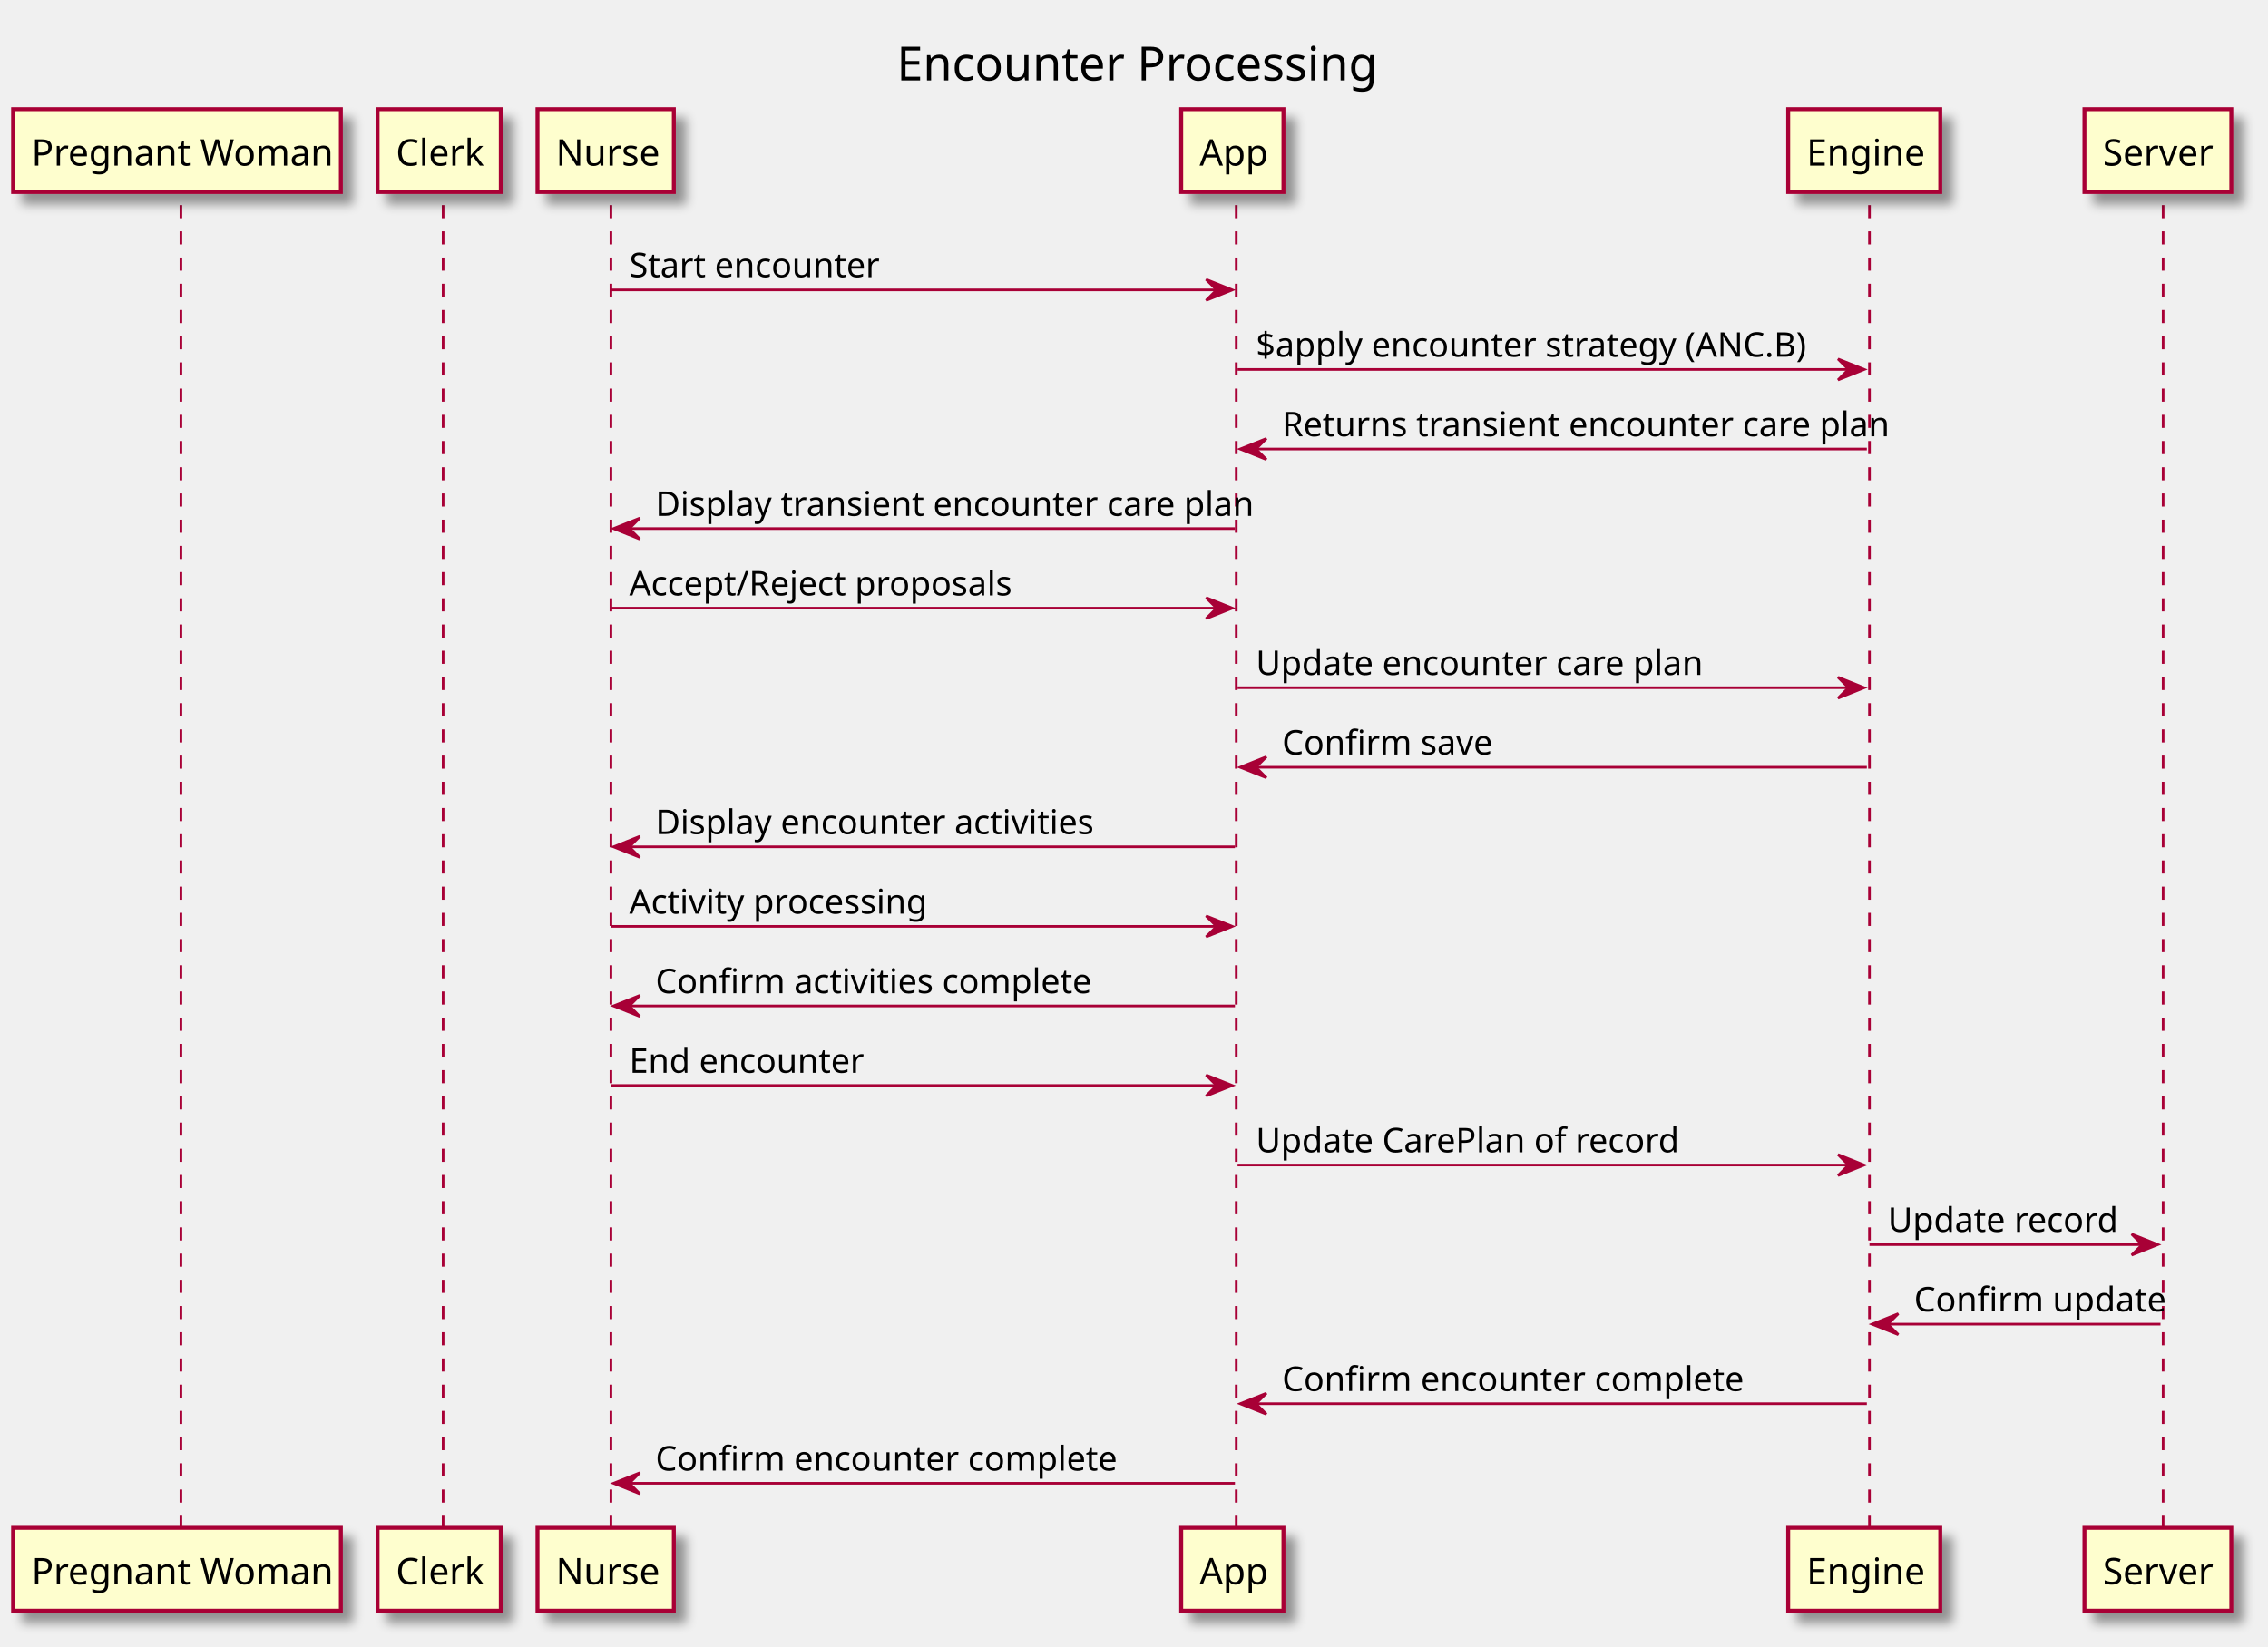
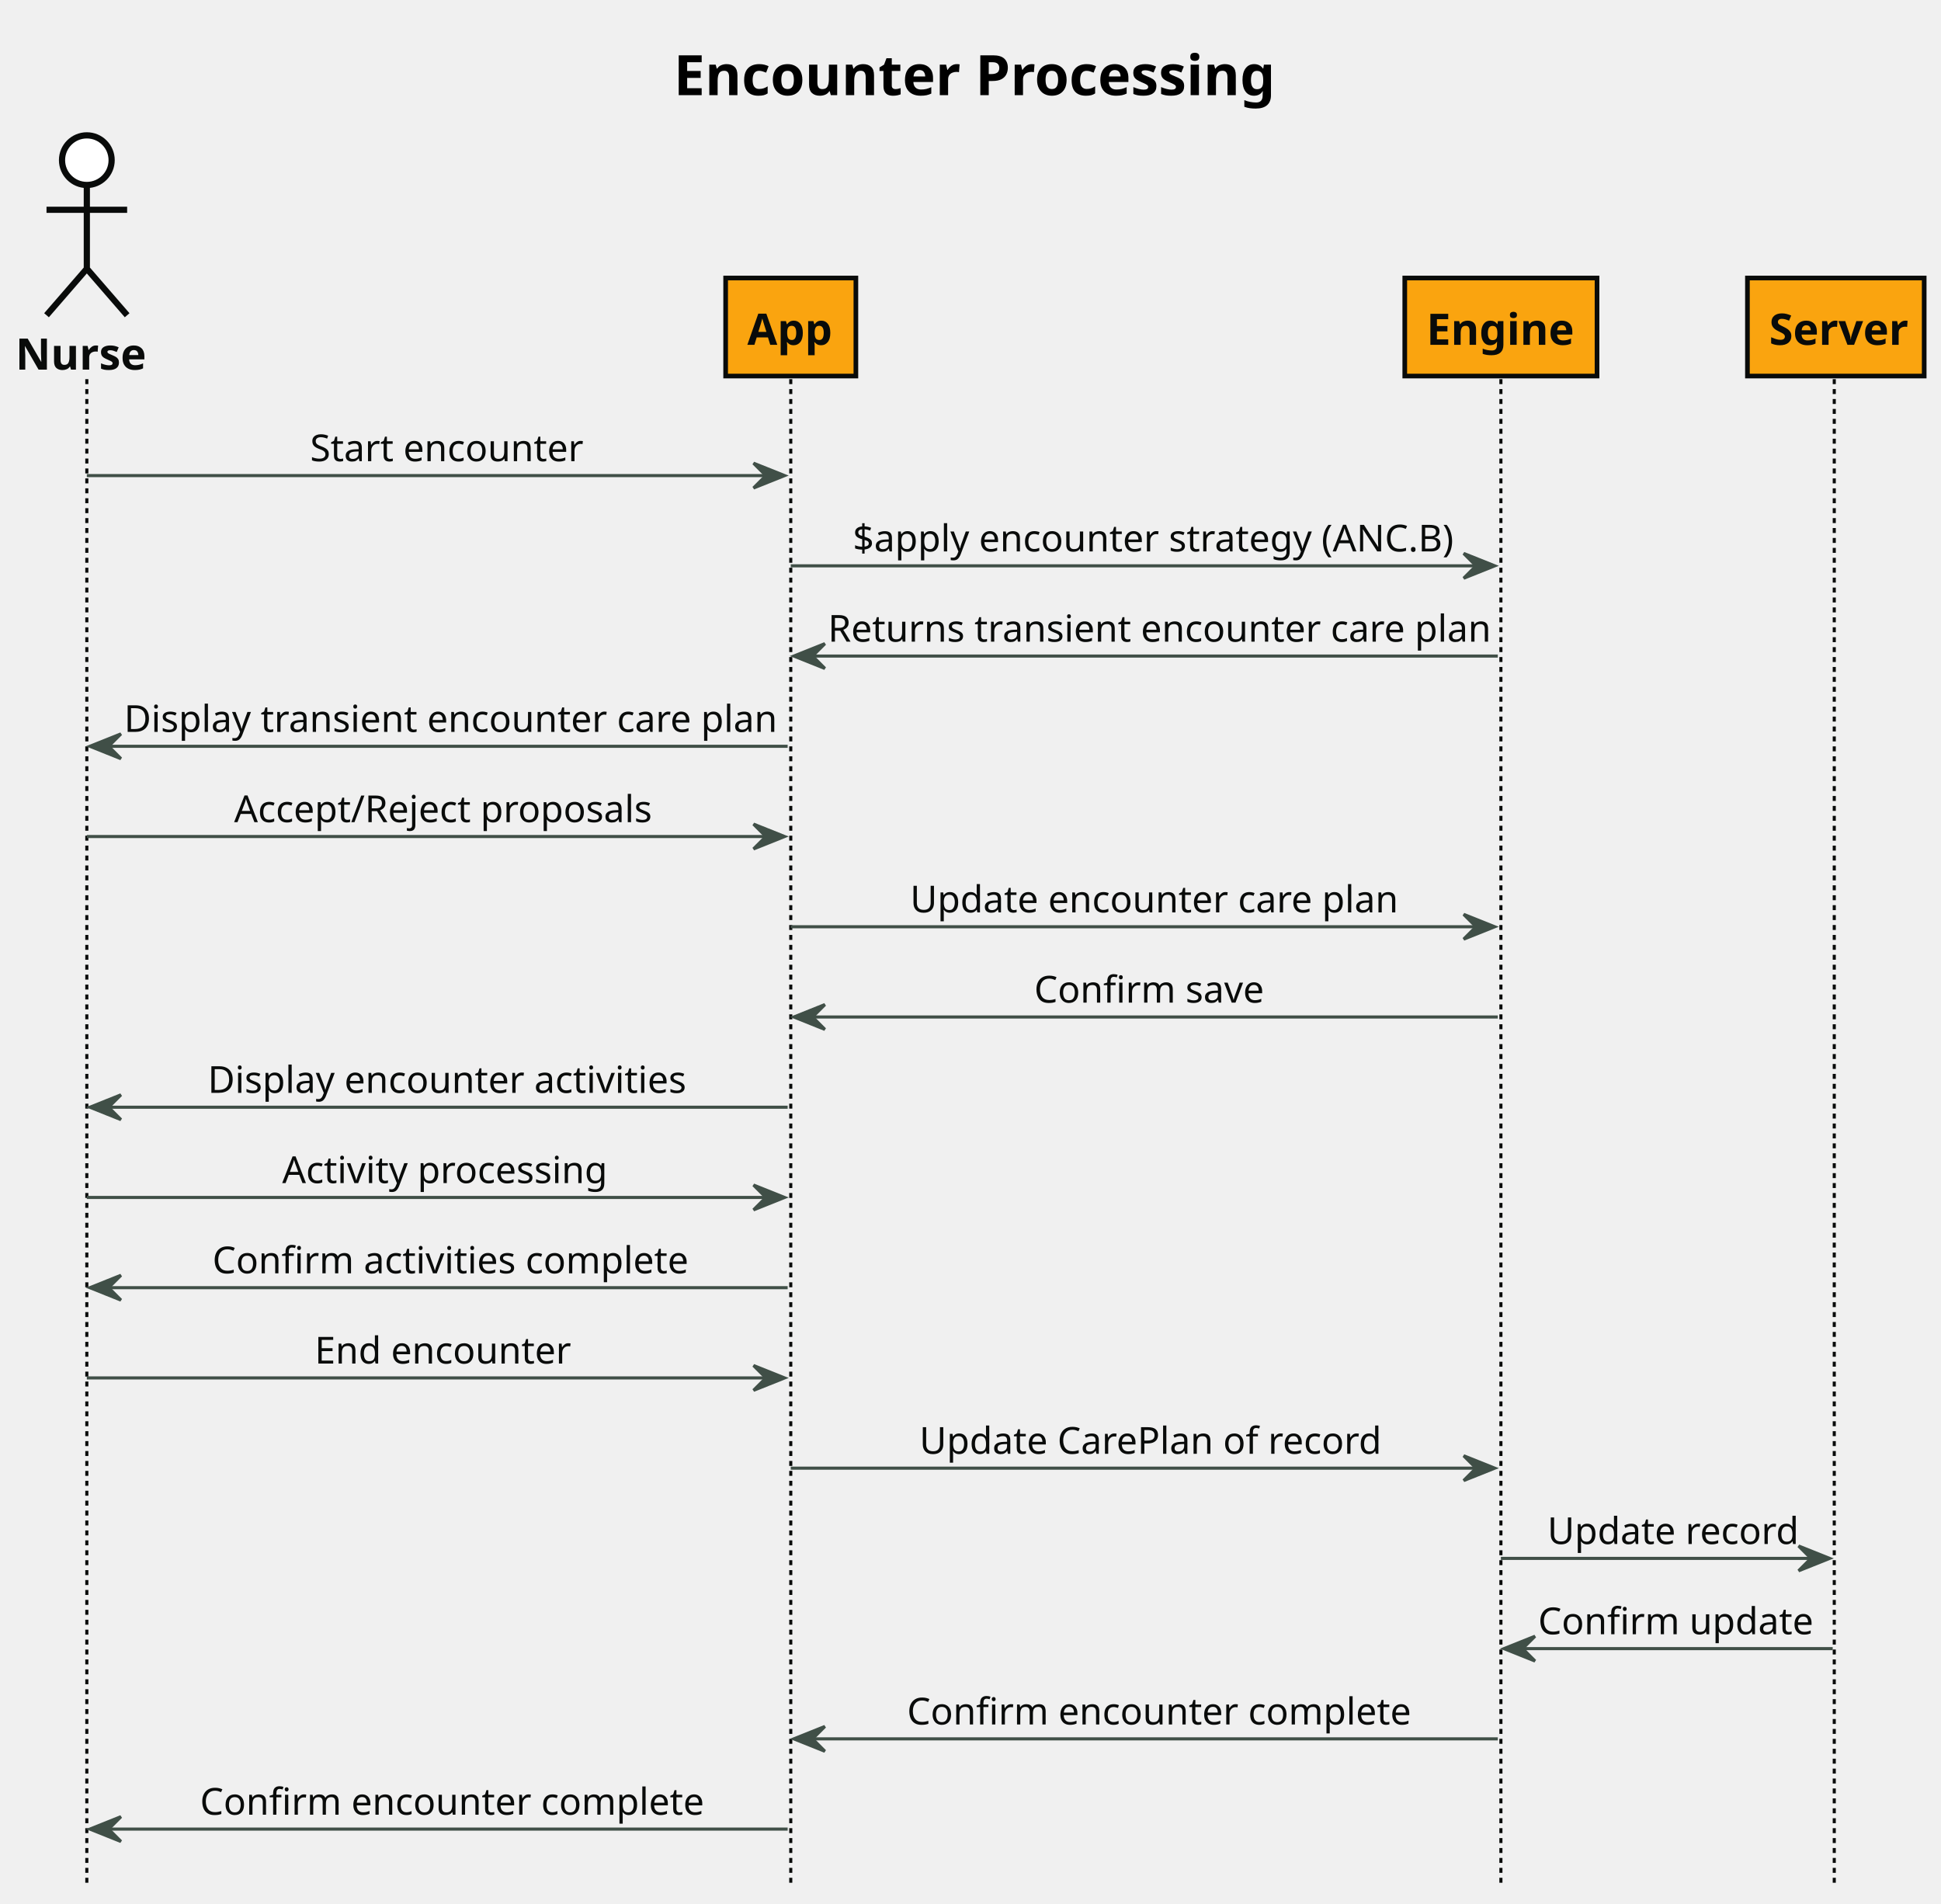
- <svg xmlns="http://www.w3.org/2000/svg" contentScriptType="application/ecmascript" contentStyleType="text/css" height="628px" preserveAspectRatio="none" style="width:865px;height:628px;background:#FFFFFF;" version="1.1" viewBox="0 0 865 628" width="865px" zoomAndPan="magnify">
-   <defs>
-     <filter height="300%" id="fr5xbv031o2fb" width="300%" x="-1" y="-1">
-       <feGaussianBlur result="blurOut" stdDeviation="2.0" />
-       <feColorMatrix in="blurOut" result="blurOut2" type="matrix" values="0 0 0 0 0 0 0 0 0 0 0 0 0 0 0 0 0 0 .4 0" />
-       <feOffset dx="4.0" dy="4.0" in="blurOut2" result="blurOut3" />
-       <feBlend in="SourceGraphic" in2="blurOut3" mode="normal" />
-     </filter>
-   </defs>
+ <svg xmlns="http://www.w3.org/2000/svg" contentScriptType="application/ecmascript" contentStyleType="text/css" height="1918.75px" preserveAspectRatio="none" style="width:1956px;height:1918px;background:#FFFFFF;" version="1.1" viewBox="0 0 1956 1918" width="1956.25px" zoomAndPan="magnify">
+   <defs />
  <g>
-     <text fill="#000000" font-family="sans-serif" font-size="18" lengthAdjust="spacing" textLength="176" x="342" y="30.686">Encounter Processing</text>
-     <line style="stroke:#A80036;stroke-width:1.0;stroke-dasharray:5.0,5.0;" x1="69" x2="69" y1="78.25" y2="583.875" />
-     <line style="stroke:#A80036;stroke-width:1.0;stroke-dasharray:5.0,5.0;" x1="169" x2="169" y1="78.25" y2="583.875" />
-     <line style="stroke:#A80036;stroke-width:1.0;stroke-dasharray:5.0,5.0;" x1="233" x2="233" y1="78.25" y2="583.875" />
-     <line style="stroke:#A80036;stroke-width:1.0;stroke-dasharray:5.0,5.0;" x1="471.5" x2="471.5" y1="78.25" y2="583.875" />
-     <line style="stroke:#A80036;stroke-width:1.0;stroke-dasharray:5.0,5.0;" x1="713" x2="713" y1="78.25" y2="583.875" />
-     <line style="stroke:#A80036;stroke-width:1.0;stroke-dasharray:5.0,5.0;" x1="825" x2="825" y1="78.25" y2="583.875" />
-     <rect fill="#FEFECE" filter="url(#fr5xbv031o2fb)" height="31.609" style="stroke:#A80036;stroke-width:1.5;" width="125" x="5" y="41.641" />
-     <text fill="#000000" font-family="sans-serif" font-size="14" lengthAdjust="spacing" textLength="111" x="12" y="63.174">Pregnant Woman</text>
-     <rect fill="#FEFECE" filter="url(#fr5xbv031o2fb)" height="31.609" style="stroke:#A80036;stroke-width:1.5;" width="125" x="5" y="582.875" />
-     <text fill="#000000" font-family="sans-serif" font-size="14" lengthAdjust="spacing" textLength="111" x="12" y="604.408">Pregnant Woman</text>
-     <rect fill="#FEFECE" filter="url(#fr5xbv031o2fb)" height="31.609" style="stroke:#A80036;stroke-width:1.5;" width="47" x="144" y="41.641" />
-     <text fill="#000000" font-family="sans-serif" font-size="14" lengthAdjust="spacing" textLength="33" x="151" y="63.174">Clerk</text>
-     <rect fill="#FEFECE" filter="url(#fr5xbv031o2fb)" height="31.609" style="stroke:#A80036;stroke-width:1.5;" width="47" x="144" y="582.875" />
-     <text fill="#000000" font-family="sans-serif" font-size="14" lengthAdjust="spacing" textLength="33" x="151" y="604.408">Clerk</text>
-     <rect fill="#FEFECE" filter="url(#fr5xbv031o2fb)" height="31.609" style="stroke:#A80036;stroke-width:1.5;" width="52" x="205" y="41.641" />
-     <text fill="#000000" font-family="sans-serif" font-size="14" lengthAdjust="spacing" textLength="38" x="212" y="63.174">Nurse</text>
-     <rect fill="#FEFECE" filter="url(#fr5xbv031o2fb)" height="31.609" style="stroke:#A80036;stroke-width:1.5;" width="52" x="205" y="582.875" />
-     <text fill="#000000" font-family="sans-serif" font-size="14" lengthAdjust="spacing" textLength="38" x="212" y="604.408">Nurse</text>
-     <rect fill="#FEFECE" filter="url(#fr5xbv031o2fb)" height="31.609" style="stroke:#A80036;stroke-width:1.5;" width="39" x="450.5" y="41.641" />
-     <text fill="#000000" font-family="sans-serif" font-size="14" lengthAdjust="spacing" textLength="25" x="457.5" y="63.174">App</text>
-     <rect fill="#FEFECE" filter="url(#fr5xbv031o2fb)" height="31.609" style="stroke:#A80036;stroke-width:1.5;" width="39" x="450.5" y="582.875" />
-     <text fill="#000000" font-family="sans-serif" font-size="14" lengthAdjust="spacing" textLength="25" x="457.5" y="604.408">App</text>
-     <rect fill="#FEFECE" filter="url(#fr5xbv031o2fb)" height="31.609" style="stroke:#A80036;stroke-width:1.5;" width="58" x="682" y="41.641" />
-     <text fill="#000000" font-family="sans-serif" font-size="14" lengthAdjust="spacing" textLength="44" x="689" y="63.174">Engine</text>
-     <rect fill="#FEFECE" filter="url(#fr5xbv031o2fb)" height="31.609" style="stroke:#A80036;stroke-width:1.5;" width="58" x="682" y="582.875" />
-     <text fill="#000000" font-family="sans-serif" font-size="14" lengthAdjust="spacing" textLength="44" x="689" y="604.408">Engine</text>
-     <rect fill="#FEFECE" filter="url(#fr5xbv031o2fb)" height="31.609" style="stroke:#A80036;stroke-width:1.5;" width="56" x="795" y="41.641" />
-     <text fill="#000000" font-family="sans-serif" font-size="14" lengthAdjust="spacing" textLength="42" x="802" y="63.174">Server</text>
-     <rect fill="#FEFECE" filter="url(#fr5xbv031o2fb)" height="31.609" style="stroke:#A80036;stroke-width:1.5;" width="56" x="795" y="582.875" />
-     <text fill="#000000" font-family="sans-serif" font-size="14" lengthAdjust="spacing" textLength="42" x="802" y="604.408">Server</text>
-     <polygon fill="#A80036" points="460,106.602,470,110.602,460,114.602,464,110.602" style="stroke:#A80036;stroke-width:1.0;" />
-     <line style="stroke:#A80036;stroke-width:1.0;" x1="233" x2="466" y1="110.602" y2="110.602" />
-     <text fill="#000000" font-family="sans-serif" font-size="13" lengthAdjust="spacing" textLength="89" x="240" y="105.745">Start encounter</text>
-     <polygon fill="#A80036" points="701,136.953,711,140.953,701,144.953,705,140.953" style="stroke:#A80036;stroke-width:1.0;" />
-     <line style="stroke:#A80036;stroke-width:1.0;" x1="472" x2="707" y1="140.953" y2="140.953" />
-     <text fill="#000000" font-family="sans-serif" font-size="13" lengthAdjust="spacing" textLength="202" x="479" y="136.097">$apply encounter strategy (ANC.B)</text>
-     <polygon fill="#A80036" points="483,167.305,473,171.305,483,175.305,479,171.305" style="stroke:#A80036;stroke-width:1.0;" />
-     <line style="stroke:#A80036;stroke-width:1.0;" x1="477" x2="712" y1="171.305" y2="171.305" />
-     <text fill="#000000" font-family="sans-serif" font-size="13" lengthAdjust="spacing" textLength="217" x="489" y="166.448">Returns transient encounter care plan</text>
-     <polygon fill="#A80036" points="244,197.656,234,201.656,244,205.656,240,201.656" style="stroke:#A80036;stroke-width:1.0;" />
-     <line style="stroke:#A80036;stroke-width:1.0;" x1="238" x2="471" y1="201.656" y2="201.656" />
-     <text fill="#000000" font-family="sans-serif" font-size="13" lengthAdjust="spacing" textLength="215" x="250" y="196.8">Display transient encounter care plan</text>
-     <polygon fill="#A80036" points="460,228.008,470,232.008,460,236.008,464,232.008" style="stroke:#A80036;stroke-width:1.0;" />
-     <line style="stroke:#A80036;stroke-width:1.0;" x1="233" x2="466" y1="232.008" y2="232.008" />
-     <text fill="#000000" font-family="sans-serif" font-size="13" lengthAdjust="spacing" textLength="142" x="240" y="227.151">Accept/Reject proposals</text>
-     <polygon fill="#A80036" points="701,258.359,711,262.359,701,266.359,705,262.359" style="stroke:#A80036;stroke-width:1.0;" />
-     <line style="stroke:#A80036;stroke-width:1.0;" x1="472" x2="707" y1="262.359" y2="262.359" />
-     <text fill="#000000" font-family="sans-serif" font-size="13" lengthAdjust="spacing" textLength="159" x="479" y="257.503">Update encounter care plan</text>
-     <polygon fill="#A80036" points="483,288.711,473,292.711,483,296.711,479,292.711" style="stroke:#A80036;stroke-width:1.0;" />
-     <line style="stroke:#A80036;stroke-width:1.0;" x1="477" x2="712" y1="292.711" y2="292.711" />
-     <text fill="#000000" font-family="sans-serif" font-size="13" lengthAdjust="spacing" textLength="77" x="489" y="287.854">Confirm save</text>
-     <polygon fill="#A80036" points="244,319.062,234,323.062,244,327.062,240,323.062" style="stroke:#A80036;stroke-width:1.0;" />
-     <line style="stroke:#A80036;stroke-width:1.0;" x1="238" x2="471" y1="323.062" y2="323.062" />
-     <text fill="#000000" font-family="sans-serif" font-size="13" lengthAdjust="spacing" textLength="160" x="250" y="318.206">Display encounter activities</text>
-     <polygon fill="#A80036" points="460,349.414,470,353.414,460,357.414,464,353.414" style="stroke:#A80036;stroke-width:1.0;" />
-     <line style="stroke:#A80036;stroke-width:1.0;" x1="233" x2="466" y1="353.414" y2="353.414" />
-     <text fill="#000000" font-family="sans-serif" font-size="13" lengthAdjust="spacing" textLength="111" x="240" y="348.558">Activity processing</text>
-     <polygon fill="#A80036" points="244,379.766,234,383.766,244,387.766,240,383.766" style="stroke:#A80036;stroke-width:1.0;" />
-     <line style="stroke:#A80036;stroke-width:1.0;" x1="238" x2="471" y1="383.766" y2="383.766" />
-     <text fill="#000000" font-family="sans-serif" font-size="13" lengthAdjust="spacing" textLength="158" x="250" y="378.909">Confirm activities complete</text>
-     <polygon fill="#A80036" points="460,410.117,470,414.117,460,418.117,464,414.117" style="stroke:#A80036;stroke-width:1.0;" />
-     <line style="stroke:#A80036;stroke-width:1.0;" x1="233" x2="466" y1="414.117" y2="414.117" />
-     <text fill="#000000" font-family="sans-serif" font-size="13" lengthAdjust="spacing" textLength="84" x="240" y="409.261">End encounter</text>
-     <polygon fill="#A80036" points="701,440.469,711,444.469,701,448.469,705,444.469" style="stroke:#A80036;stroke-width:1.0;" />
-     <line style="stroke:#A80036;stroke-width:1.0;" x1="472" x2="707" y1="444.469" y2="444.469" />
-     <text fill="#000000" font-family="sans-serif" font-size="13" lengthAdjust="spacing" textLength="153" x="479" y="439.612">Update CarePlan of record</text>
-     <polygon fill="#A80036" points="813,470.82,823,474.82,813,478.82,817,474.82" style="stroke:#A80036;stroke-width:1.0;" />
-     <line style="stroke:#A80036;stroke-width:1.0;" x1="713" x2="819" y1="474.82" y2="474.82" />
-     <text fill="#000000" font-family="sans-serif" font-size="13" lengthAdjust="spacing" textLength="81" x="720" y="469.964">Update record</text>
-     <polygon fill="#A80036" points="724,501.172,714,505.172,724,509.172,720,505.172" style="stroke:#A80036;stroke-width:1.0;" />
-     <line style="stroke:#A80036;stroke-width:1.0;" x1="718" x2="824" y1="505.172" y2="505.172" />
-     <text fill="#000000" font-family="sans-serif" font-size="13" lengthAdjust="spacing" textLength="88" x="730" y="500.315">Confirm update</text>
-     <polygon fill="#A80036" points="483,531.523,473,535.523,483,539.523,479,535.523" style="stroke:#A80036;stroke-width:1.0;" />
-     <line style="stroke:#A80036;stroke-width:1.0;" x1="477" x2="712" y1="535.523" y2="535.523" />
-     <text fill="#000000" font-family="sans-serif" font-size="13" lengthAdjust="spacing" textLength="163" x="489" y="530.667">Confirm encounter complete</text>
-     <polygon fill="#A80036" points="244,561.875,234,565.875,244,569.875,240,565.875" style="stroke:#A80036;stroke-width:1.0;" />
-     <line style="stroke:#A80036;stroke-width:1.0;" x1="238" x2="471" y1="565.875" y2="565.875" />
-     <text fill="#000000" font-family="sans-serif" font-size="13" lengthAdjust="spacing" textLength="163" x="250" y="561.019">Confirm encounter complete</text>
+     <text fill="#000000" font-family="Source Sans Pro" font-size="56.25" font-weight="bold" lengthAdjust="spacing" textLength="596.875" x="678.906" y="95.892">Encounter Processing</text>
+     <line style="stroke:#090B0A;stroke-width:3.125;stroke-dasharray:5.0,5.0;" x1="87.5" x2="87.5" y1="382.031" y2="1899.219" />
+     <line style="stroke:#090B0A;stroke-width:3.125;stroke-dasharray:5.0,5.0;" x1="796.875" x2="796.875" y1="382.031" y2="1899.219" />
+     <line style="stroke:#090B0A;stroke-width:3.125;stroke-dasharray:5.0,5.0;" x1="1512.5" x2="1512.5" y1="382.031" y2="1899.219" />
+     <line style="stroke:#090B0A;stroke-width:3.125;stroke-dasharray:5.0,5.0;" x1="1848.438" x2="1848.438" y1="382.031" y2="1899.219" />
+     <text fill="#090B0A" font-family="Source Sans Pro" font-size="43.75" font-weight="bold" lengthAdjust="spacing" textLength="125" x="15.625" y="372.418">Nurse</text>
+     <ellipse cx="87.5" cy="161.377" fill="#FFFFFF" rx="25" ry="25" style="stroke:#090B0A;stroke-width:6.25;" />
+     <path d="M87.5,186.377 L87.5,270.752 M46.875,211.377 L128.125,211.377 M87.5,270.752 L46.875,317.627 M87.5,270.752 L128.125,317.627 " fill="none" style="stroke:#090B0A;stroke-width:6.25;" />
+     <rect fill="#FAA40F" height="98.779" style="stroke:#090B0A;stroke-width:4.688;" width="131.25" x="731.25" y="280.127" />
+     <text fill="#090B0A" font-family="Source Sans Pro" font-size="43.75" font-weight="bold" lengthAdjust="spacing" textLength="87.5" x="753.125" y="347.418">App</text>
+     <rect fill="#FAA40F" height="98.779" style="stroke:#090B0A;stroke-width:4.688;" width="193.75" x="1415.625" y="280.127" />
+     <text fill="#090B0A" font-family="Source Sans Pro" font-size="43.75" font-weight="bold" lengthAdjust="spacing" textLength="150" x="1437.5" y="347.418">Engine</text>
+     <rect fill="#FAA40F" height="98.779" style="stroke:#090B0A;stroke-width:4.688;" width="178.125" x="1760.938" y="280.127" />
+     <text fill="#090B0A" font-family="Source Sans Pro" font-size="43.75" font-weight="bold" lengthAdjust="spacing" textLength="134.375" x="1782.812" y="347.418">Server</text>
+     <polygon fill="#404F47" points="759.375,466.699,790.625,479.199,759.375,491.699,771.875,479.199" style="stroke:#404F47;stroke-width:3.125;" />
+     <line style="stroke:#404F47;stroke-width:3.125;" x1="87.5" x2="778.125" y1="479.199" y2="479.199" />
+     <text fill="#090B0A" font-family="Source Sans Pro" font-size="37.5" lengthAdjust="spacing" textLength="259.375" x="312.5" y="464.709">Start encounter</text>
+     <polygon fill="#404F47" points="1475,557.617,1506.25,570.117,1475,582.617,1487.5,570.117" style="stroke:#404F47;stroke-width:3.125;" />
+     <line style="stroke:#404F47;stroke-width:3.125;" x1="796.875" x2="1493.75" y1="570.117" y2="570.117" />
+     <text fill="#090B0A" font-family="Source Sans Pro" font-size="37.5" lengthAdjust="spacing" textLength="590.625" x="859.375" y="555.627">$apply encounter strategy (ANC.B)</text>
+     <polygon fill="#404F47" points="831.25,648.535,800,661.035,831.25,673.535,818.75,661.035" style="stroke:#404F47;stroke-width:3.125;" />
+     <line style="stroke:#404F47;stroke-width:3.125;" x1="812.5" x2="1509.375" y1="661.035" y2="661.035" />
+     <text fill="#090B0A" font-family="Source Sans Pro" font-size="37.5" lengthAdjust="spacing" textLength="640.625" x="834.375" y="646.545">Returns transient encounter care plan</text>
+     <polygon fill="#404F47" points="121.875,739.453,90.625,751.953,121.875,764.453,109.375,751.953" style="stroke:#404F47;stroke-width:3.125;" />
+     <line style="stroke:#404F47;stroke-width:3.125;" x1="103.125" x2="793.75" y1="751.953" y2="751.953" />
+     <text fill="#090B0A" font-family="Source Sans Pro" font-size="37.5" lengthAdjust="spacing" textLength="634.375" x="125" y="737.463">Display transient encounter care plan</text>
+     <polygon fill="#404F47" points="759.375,830.371,790.625,842.871,759.375,855.371,771.875,842.871" style="stroke:#404F47;stroke-width:3.125;" />
+     <line style="stroke:#404F47;stroke-width:3.125;" x1="87.5" x2="778.125" y1="842.871" y2="842.871" />
+     <text fill="#090B0A" font-family="Source Sans Pro" font-size="37.5" lengthAdjust="spacing" textLength="412.5" x="235.938" y="828.381">Accept/Reject proposals</text>
+     <polygon fill="#404F47" points="1475,921.289,1506.25,933.789,1475,946.289,1487.5,933.789" style="stroke:#404F47;stroke-width:3.125;" />
+     <line style="stroke:#404F47;stroke-width:3.125;" x1="796.875" x2="1493.75" y1="933.789" y2="933.789" />
+     <text fill="#090B0A" font-family="Source Sans Pro" font-size="37.5" lengthAdjust="spacing" textLength="475" x="917.188" y="919.299">Update encounter care plan</text>
+     <polygon fill="#404F47" points="831.25,1012.207,800,1024.707,831.25,1037.207,818.75,1024.707" style="stroke:#404F47;stroke-width:3.125;" />
+     <line style="stroke:#404F47;stroke-width:3.125;" x1="812.5" x2="1509.375" y1="1024.707" y2="1024.707" />
+     <text fill="#090B0A" font-family="Source Sans Pro" font-size="37.5" lengthAdjust="spacing" textLength="225" x="1042.188" y="1010.217">Confirm save</text>
+     <polygon fill="#404F47" points="121.875,1103.125,90.625,1115.625,121.875,1128.125,109.375,1115.625" style="stroke:#404F47;stroke-width:3.125;" />
+     <line style="stroke:#404F47;stroke-width:3.125;" x1="103.125" x2="793.75" y1="1115.625" y2="1115.625" />
+     <text fill="#090B0A" font-family="Source Sans Pro" font-size="37.5" lengthAdjust="spacing" textLength="465.625" x="209.375" y="1101.135">Display encounter activities</text>
+     <polygon fill="#404F47" points="759.375,1194.043,790.625,1206.543,759.375,1219.043,771.875,1206.543" style="stroke:#404F47;stroke-width:3.125;" />
+     <line style="stroke:#404F47;stroke-width:3.125;" x1="87.5" x2="778.125" y1="1206.543" y2="1206.543" />
+     <text fill="#090B0A" font-family="Source Sans Pro" font-size="37.5" lengthAdjust="spacing" textLength="315.625" x="284.375" y="1192.053">Activity processing</text>
+     <polygon fill="#404F47" points="121.875,1284.961,90.625,1297.461,121.875,1309.961,109.375,1297.461" style="stroke:#404F47;stroke-width:3.125;" />
+     <line style="stroke:#404F47;stroke-width:3.125;" x1="103.125" x2="793.75" y1="1297.461" y2="1297.461" />
+     <text fill="#090B0A" font-family="Source Sans Pro" font-size="37.5" lengthAdjust="spacing" textLength="456.25" x="214.062" y="1282.971">Confirm activities complete</text>
+     <polygon fill="#404F47" points="759.375,1375.879,790.625,1388.379,759.375,1400.879,771.875,1388.379" style="stroke:#404F47;stroke-width:3.125;" />
+     <line style="stroke:#404F47;stroke-width:3.125;" x1="87.5" x2="778.125" y1="1388.379" y2="1388.379" />
+     <text fill="#090B0A" font-family="Source Sans Pro" font-size="37.5" lengthAdjust="spacing" textLength="250" x="317.188" y="1373.889">End encounter</text>
+     <polygon fill="#404F47" points="1475,1466.797,1506.25,1479.297,1475,1491.797,1487.5,1479.297" style="stroke:#404F47;stroke-width:3.125;" />
+     <line style="stroke:#404F47;stroke-width:3.125;" x1="796.875" x2="1493.75" y1="1479.297" y2="1479.297" />
+     <text fill="#090B0A" font-family="Source Sans Pro" font-size="37.5" lengthAdjust="spacing" textLength="456.25" x="926.562" y="1464.807">Update CarePlan of record</text>
+     <polygon fill="#404F47" points="1812.5,1557.715,1843.75,1570.215,1812.5,1582.715,1825,1570.215" style="stroke:#404F47;stroke-width:3.125;" />
+     <line style="stroke:#404F47;stroke-width:3.125;" x1="1512.5" x2="1831.25" y1="1570.215" y2="1570.215" />
+     <text fill="#090B0A" font-family="Source Sans Pro" font-size="37.5" lengthAdjust="spacing" textLength="243.75" x="1559.375" y="1555.725">Update record</text>
+     <polygon fill="#404F47" points="1546.875,1648.633,1515.625,1661.133,1546.875,1673.633,1534.375,1661.133" style="stroke:#404F47;stroke-width:3.125;" />
+     <line style="stroke:#404F47;stroke-width:3.125;" x1="1528.125" x2="1846.875" y1="1661.133" y2="1661.133" />
+     <text fill="#090B0A" font-family="Source Sans Pro" font-size="37.5" lengthAdjust="spacing" textLength="262.5" x="1550" y="1646.643">Confirm update</text>
+     <polygon fill="#404F47" points="831.25,1739.551,800,1752.051,831.25,1764.551,818.75,1752.051" style="stroke:#404F47;stroke-width:3.125;" />
+     <line style="stroke:#404F47;stroke-width:3.125;" x1="812.5" x2="1509.375" y1="1752.051" y2="1752.051" />
+     <text fill="#090B0A" font-family="Source Sans Pro" font-size="37.5" lengthAdjust="spacing" textLength="481.25" x="914.062" y="1737.561">Confirm encounter complete</text>
+     <polygon fill="#404F47" points="121.875,1830.469,90.625,1842.969,121.875,1855.469,109.375,1842.969" style="stroke:#404F47;stroke-width:3.125;" />
+     <line style="stroke:#404F47;stroke-width:3.125;" x1="103.125" x2="793.75" y1="1842.969" y2="1842.969" />
+     <text fill="#090B0A" font-family="Source Sans Pro" font-size="37.5" lengthAdjust="spacing" textLength="481.25" x="201.562" y="1828.479">Confirm encounter complete</text>
  </g>
</svg>
